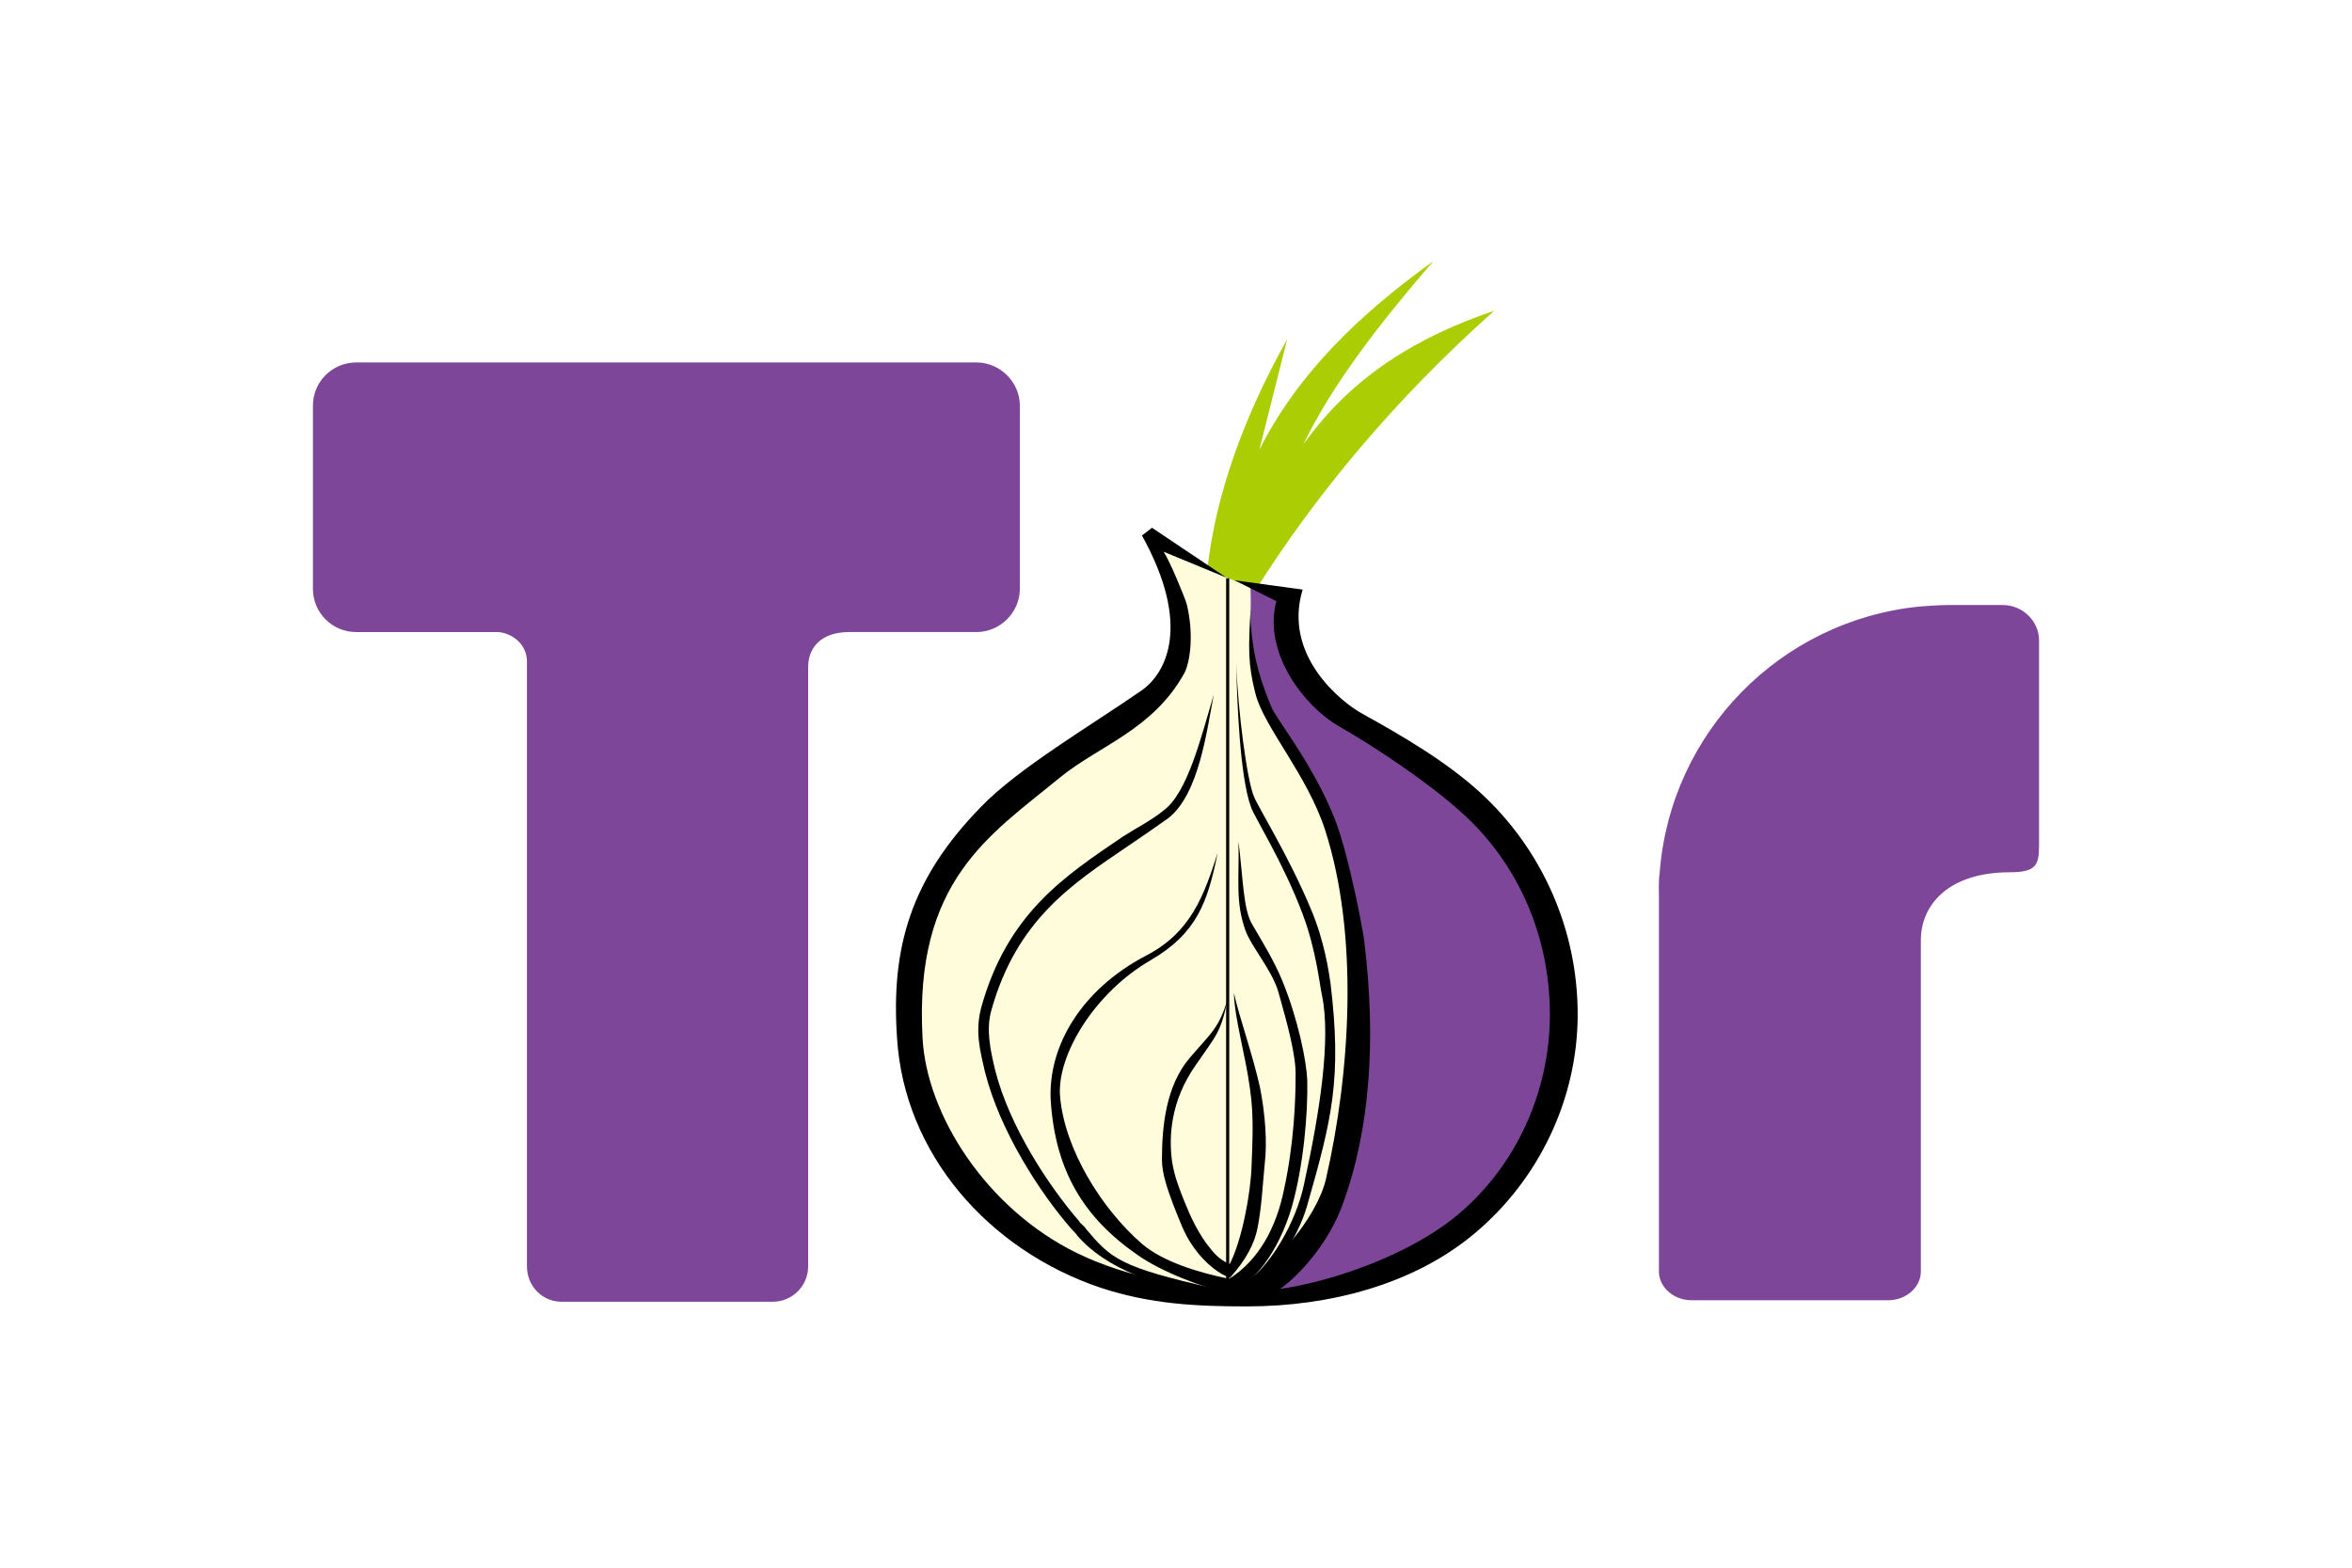
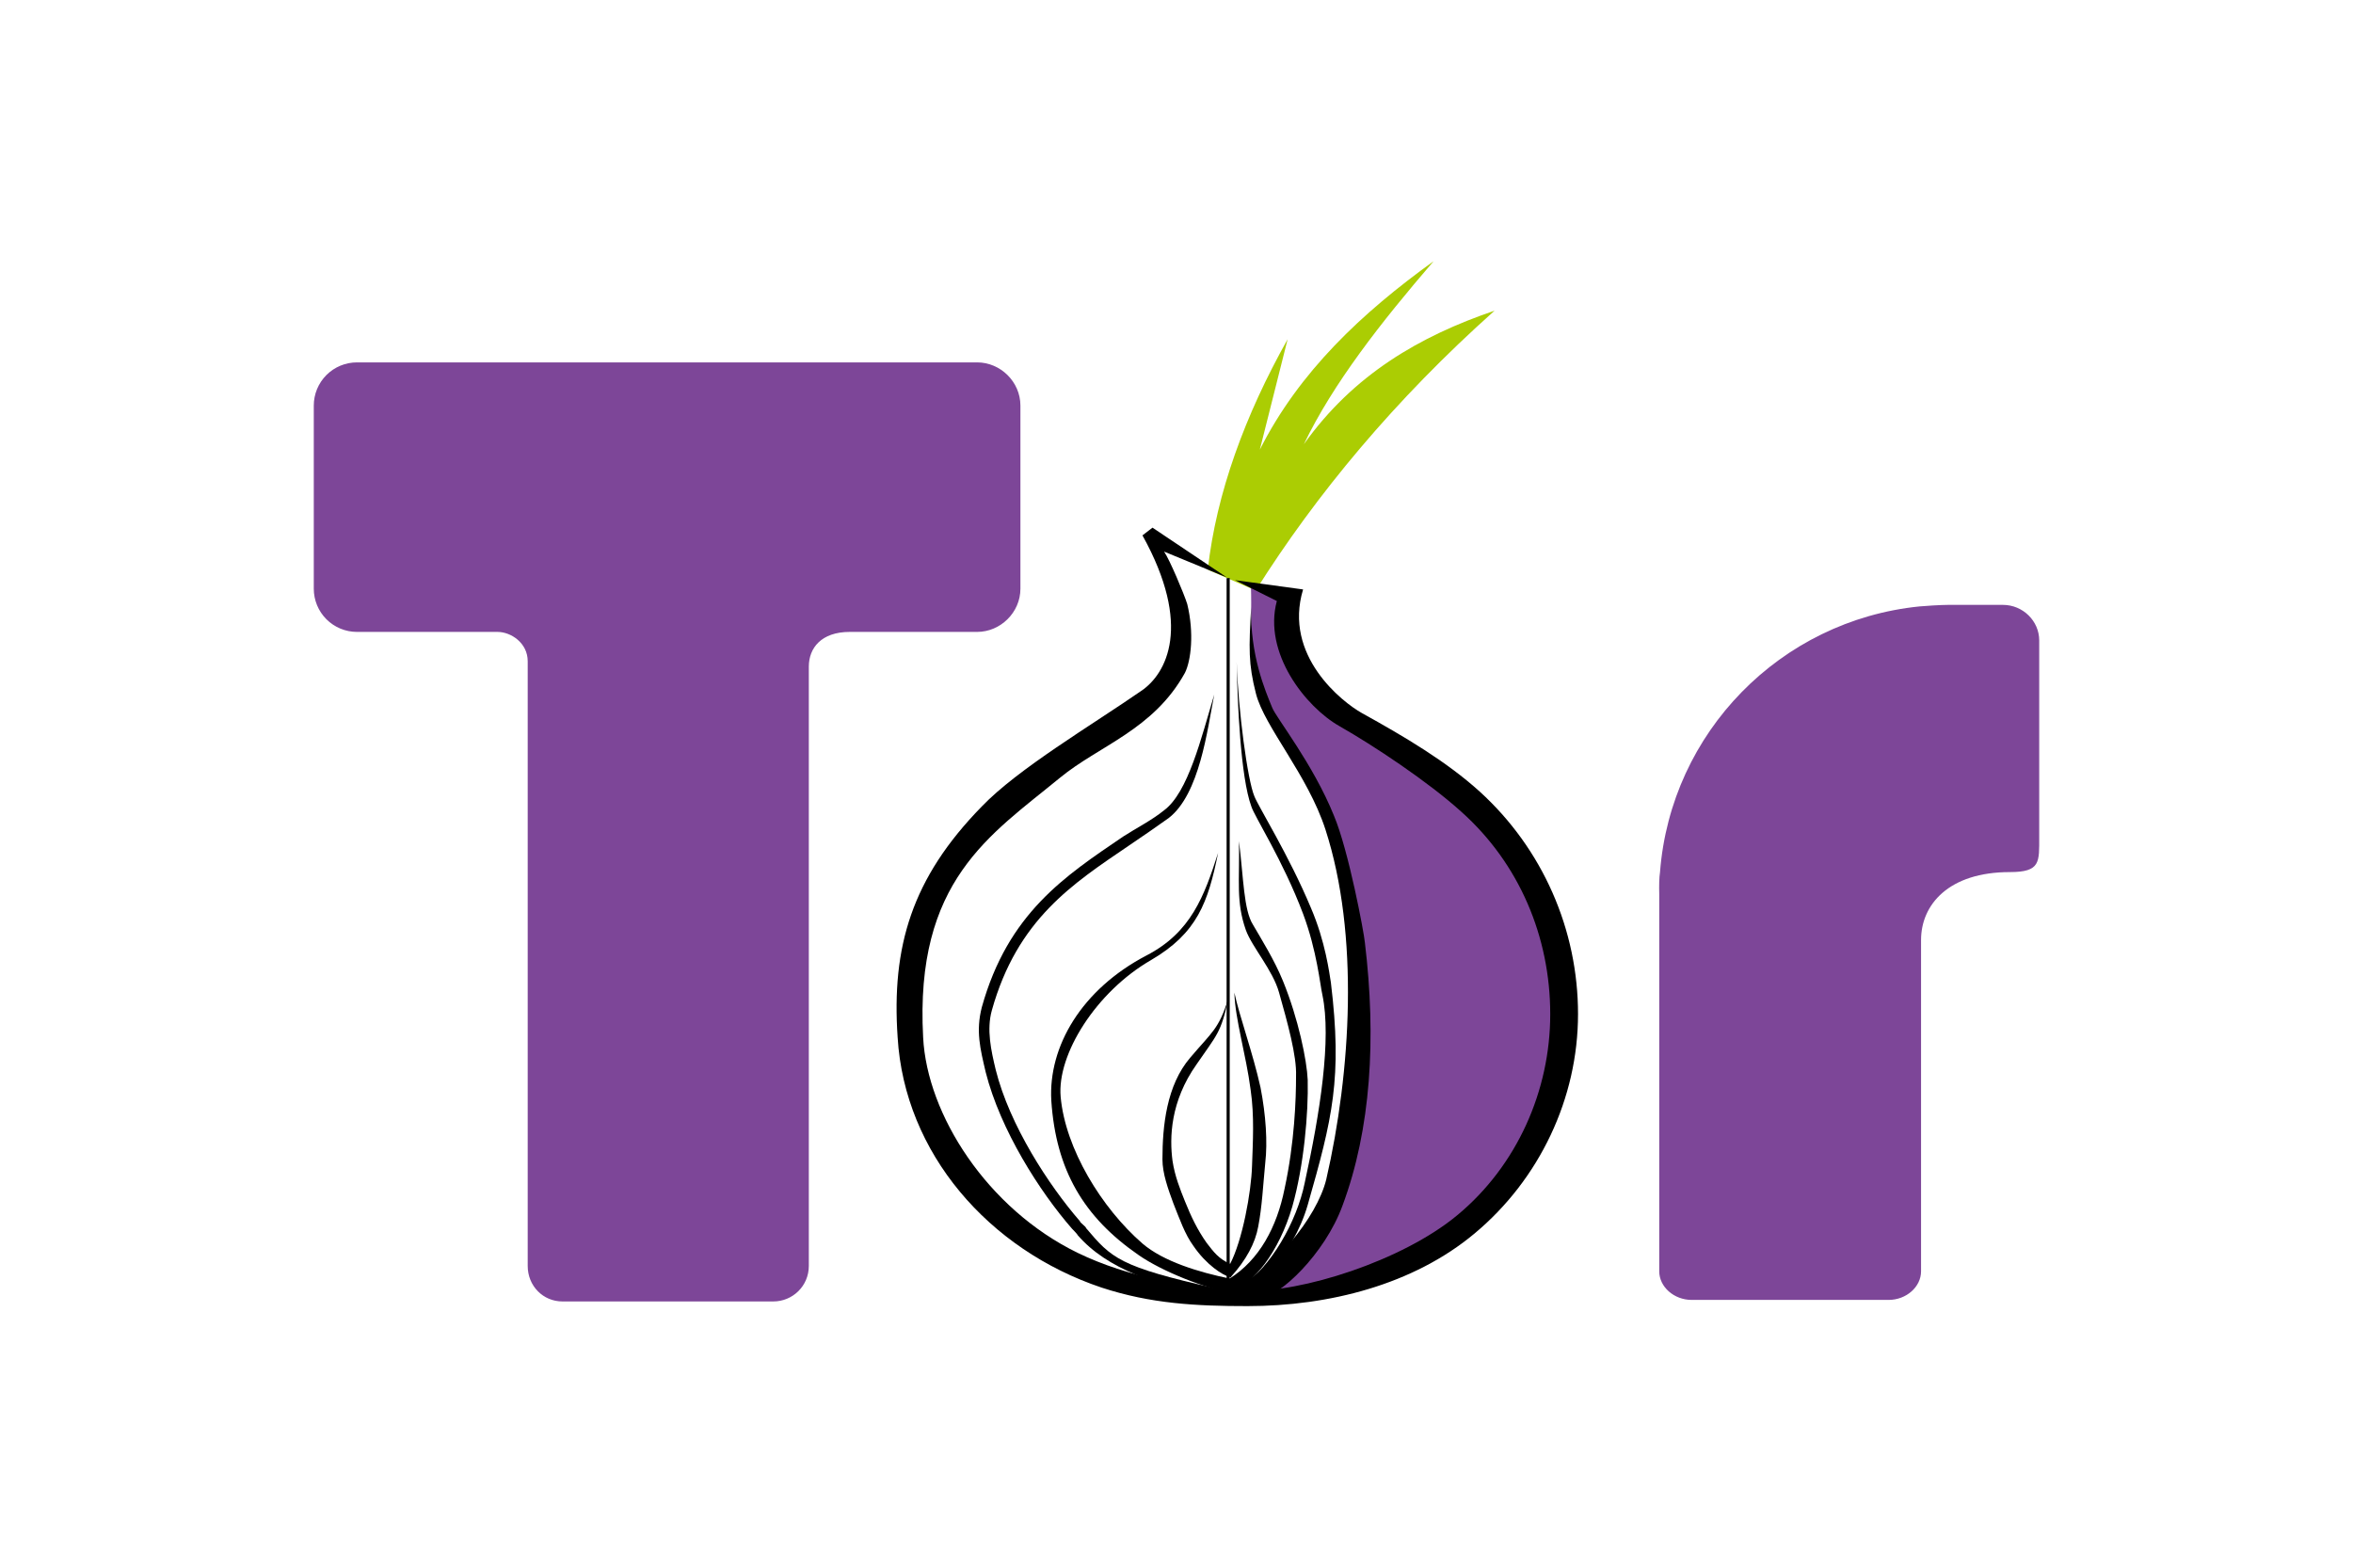
- <svg xmlns="http://www.w3.org/2000/svg" height="800" width="1200" viewBox="-45.769 -46.196 396.668 277.175">
-   <path d="M172.218 13.794l-4.917 19.529C174.266 19.53 185.328 9.151 198.03 0c-9.287 10.789-17.754 21.579-22.944 32.368 8.741-12.292 20.486-19.12 33.733-23.627-17.618 15.706-31.602 32.56-42.255 49.494l-8.467-3.687c1.5-13.52 6.609-27.369 14.121-40.754z" fill="#abcd03" />
-   <path d="M149.606 50.958l16.116 6.686c0 4.098-.333 16.597 2.23 20.284 26.802 34.519 22.293 103.713-5.43 105.488-42.217 0-58.317-28.679-58.317-55.038 0-24.037 28.816-40.016 46.025-54.219 4.37-3.824 3.611-12.275-.624-23.201z" fill="#fffcdb" />
-   <path d="M165.727 57.403l5.808 2.963c-.546 3.823.273 12.292 4.096 14.476 16.936 10.516 32.914 21.988 39.197 33.46 22.398 40.426-15.706 77.846-48.62 74.295 17.891-13.248 23.081-40.425 16.389-70.062-2.731-11.609-6.966-22.125-14.478-34.007-3.254-5.832-2.118-13.066-2.392-21.125z" fill="#7d4698" />
-   <path d="M162.931 56.405l12.018 1.639c-3.551 11.745 6.966 19.939 10.38 21.852 7.648 4.234 15.023 8.604 20.896 13.93a53.15 53.15 0 0117.345 39.333c0 14.886-6.829 29.226-18.301 38.786-10.789 9.014-25.675 12.838-40.152 12.838-9.014 0-17.072-.409-25.812-3.278-19.939-6.692-34.826-23.763-36.055-44.25-1.093-15.979 2.458-28.134 14.887-40.835 6.418-6.692 19.393-14.34 28.271-20.486 4.371-3.005 9.014-11.473.136-27.451l1.776-1.366 13.157 8.812-11.108-4.578c.956 1.366 3.551 7.512 4.098 9.287 1.229 5.053.683 9.971-.41 12.155-5.599 10.107-15.159 12.838-22.124 18.574-12.292 10.106-25.676 18.164-24.174 45.888.683 13.657 11.336 30.319 27.314 38.104 9.014 4.371 19.394 6.146 29.91 6.692 9.423.41 27.451-5.19 37.284-13.384 10.516-8.74 16.389-21.988 16.389-35.508 0-13.658-5.463-26.632-15.706-35.783-5.873-5.326-15.569-11.745-21.578-15.16-6.009-3.414-13.521-12.974-11.063-22.124z" />
-   <path d="M159.244 76.618c-1.229 6.283-2.595 17.618-8.058 21.852-2.322 1.638-4.644 3.278-7.102 4.916-9.833 6.693-19.667 12.974-24.173 29.09-.956 3.415-.136 7.102.684 10.516 2.458 9.833 9.423 20.486 14.886 26.769 0 .273 1.093.956 1.093 1.229 4.507 5.327 5.873 6.829 22.944 10.652l-.41 1.913c-10.243-2.731-18.71-5.189-24.037-11.336 0-.136-.956-1.093-.956-1.093-5.736-6.556-12.702-17.481-15.296-27.724-.956-4.098-1.775-7.238-.683-11.473 4.643-16.661 14.75-23.217 24.993-30.182 2.322-1.502 5.053-2.869 7.238-4.644 4.233-3.14 6.554-12.701 8.877-20.485z" />
-   <path d="M163.611 102.566c.137 7.102-.556 10.664 1.219 15.718 1.092 3.004 4.782 7.102 5.875 11.063 1.502 5.327 3.138 11.199 3 14.75 0 4.098-.256 11.742-2.031 19.937-1.354 6.772-4.473 12.582-9.719 15.875-5.373-1.106-11.682-2.995-15.406-6.187-7.238-6.282-13.649-16.787-14.469-25.938-.682-7.51 6.273-18.588 15.969-24.187 8.194-4.78 10.1-10.228 11.875-18.969-2.458 7.648-4.767 14.06-12.688 18.156-11.472 6.01-17.358 16.097-16.812 25.657.819 12.29 5.741 20.62 15.437 27.312 4.097 2.868 11.751 5.899 16.531 6.719v-.625c3.625-.679 8.319-6.633 10.657-14.688 2.049-7.238 2.856-16.502 2.718-22.375-.137-3.414-1.643-10.808-4.375-17.5-1.502-3.687-3.809-7.373-5.312-9.968-1.637-2.597-1.649-8.195-2.469-14.75z" />
-   <path d="M162.799 129.347c.136 4.78 2.056 10.904 2.875 17.187.684 4.644.387 9.309.25 13.407-.135 4.743-1.715 13.242-3.875 17.375-2.037-.934-2.833-2-4.157-3.719-1.638-2.322-2.75-4.644-3.843-7.375-.82-2.049-1.777-4.394-2.188-7.125-.546-4.097-.393-10.507 4.25-17.063 3.551-5.19 4.365-5.584 5.594-11.593-1.64 5.326-2.863 5.869-6.688 10.375-4.233 4.917-4.937 12.159-4.937 18.031 0 2.459.98 5.187 1.937 7.781 1.092 2.732 2.03 5.452 3.532 7.5 2.258 3.321 5.148 5.21 6.562 5.563.01.002.022-.002.031 0 .03.007.065.025.094.03v-.155c2.65-2.955 4.245-5.89 4.781-8.844.683-3.551.84-7.11 1.25-11.344.41-3.55.113-8.334-.843-13.25-1.365-6.146-3.67-12.412-4.625-16.781z" />
-   <path d="M163.204 70.882c.137 7.101.683 20.35 2.595 25.539.546 1.775 5.599 9.56 9.149 18.983 2.459 6.556 3.005 12.565 3.415 14.34 1.639 7.785-.41 20.896-3.142 33.324-1.365 6.692-6.009 15.023-11.335 18.301l-1.092 1.912c3.005-.137 10.379-7.375 12.974-16.389 4.371-15.296 6.146-22.398 4.098-39.333-.273-1.64-.956-7.238-3.551-13.248-3.824-9.151-9.287-17.891-9.969-19.667-1.23-2.867-2.869-15.295-3.142-23.762z" />
-   <path d="M165.767 61.17c-.406 7.297-.514 9.985.851 15.311 1.502 5.873 9.151 14.34 12.292 24.037 6.009 18.574 4.507 42.884.136 61.867-1.638 6.691-9.424 16.389-17.208 19.529l5.736 1.366c3.141-.137 11.198-7.648 14.34-16.252 5.052-13.521 6.009-29.636 3.96-46.571-.137-1.639-2.869-16.252-5.463-22.398-3.688-9.15-10.244-17.345-10.926-19.119-1.228-3.005-3.927-9.244-3.718-17.77z" />
-   <path d="M161.425 56.033h.55v126.02h-.55z" />
-   <path d="M7.648 17.891h109.668c4.096 0 7.647 3.414 7.647 7.648v32.367c0 4.234-3.551 7.649-7.647 7.649H94.782c-5.054 0-7.239 2.867-7.239 6.145v105.98c0 3.551-2.868 6.282-6.282 6.282H43.977c-3.415 0-6.146-2.731-6.146-6.282V70.745c0-3.278-3.005-5.189-5.326-5.189H7.648A7.636 7.636 0 010 57.907V25.539a7.634 7.634 0 017.648-7.648zm281.364 42.884h9.696c3.55 0 6.419 2.868 6.419 6.282v34.69c0 4.507.273 6.282-5.19 6.282-10.79 0-15.705 5.736-15.705 12.018v58.589c0 2.732-2.595 5.053-5.736 5.053h-34.827c-3.141 0-5.736-2.321-5.736-5.053v-66.784c-.038-1.174-.015-2.908.137-3.823 1.912-24.72 21.307-44.498 45.888-46.981.824-.083 3.74-.273 5.054-.273z" fill="#7d4698" />
+ <svg xmlns="http://www.w3.org/2000/svg" width="1201" height="800" viewBox="0 0 1201 800" fill="none">
+   <path d="M657.226 173.147L643.034 229.513C663.137 189.703 695.065 159.746 731.726 133.334C704.921 164.474 680.483 195.617 665.504 226.757C690.732 191.279 724.632 171.571 762.866 158.563C712.016 203.895 671.654 252.54 640.907 301.416L616.469 290.774C620.798 251.752 635.544 211.78 657.226 173.147Z" fill="#ABCD03" />
+   <path d="M638.49 299.014L655.254 307.566C653.678 318.6 656.042 343.044 667.076 349.347C715.958 379.699 762.074 412.811 780.209 445.922C844.856 562.602 734.877 670.606 639.878 660.357C691.517 622.12 706.496 543.68 687.182 458.139C679.299 424.633 667.076 394.281 645.394 359.986C636.002 343.153 639.281 322.274 638.49 299.014Z" fill="#7D4698" />
+   <path d="M630.421 296.134L665.108 300.864C654.859 334.764 685.214 358.414 695.067 363.935C717.142 376.156 738.428 388.769 755.379 404.141C771.169 418.534 783.779 436.067 792.399 455.617C801.02 475.166 805.462 496.301 805.441 517.666C805.441 560.631 785.731 602.021 752.62 629.613C721.48 655.63 678.515 666.667 636.73 666.667C610.713 666.667 587.456 665.487 562.23 657.206C504.68 637.891 461.713 588.62 458.165 529.489C455.011 483.369 465.26 448.286 501.133 411.628C519.657 392.313 557.107 370.239 582.731 352.5C595.347 343.827 608.748 319.386 583.123 273.269L588.249 269.326L626.224 294.76L594.163 281.547C596.923 285.489 604.413 303.228 605.991 308.351C609.539 322.936 607.963 337.13 604.808 343.434C588.648 372.606 561.055 380.488 540.952 397.044C505.474 426.212 466.844 449.47 471.18 529.489C473.151 568.906 503.898 616.997 550.015 639.467C576.032 652.083 605.991 657.206 636.343 658.782C663.541 659.965 715.574 643.802 743.955 620.152C774.307 594.926 791.258 556.689 791.258 517.666C791.258 478.246 775.49 440.799 745.926 414.387C728.975 399.015 700.99 380.488 683.646 370.631C666.303 360.778 644.621 333.185 651.716 306.775L630.421 296.134Z" fill="black" />
+   <path d="M619.779 354.473C616.232 372.607 612.289 405.323 596.521 417.543C589.819 422.271 583.118 427.005 576.023 431.732C547.642 451.05 519.259 469.179 506.253 515.694C503.494 525.55 505.861 536.192 508.228 546.046C515.322 574.427 535.425 605.174 551.193 623.308C551.193 624.096 554.347 626.068 554.347 626.856C567.356 642.231 571.298 646.566 620.57 657.6L619.386 663.122C589.822 655.239 565.384 648.145 550.009 630.403C550.009 630.01 547.25 627.248 547.25 627.248C530.694 608.326 510.589 576.793 503.102 547.229C500.342 535.401 497.978 526.338 501.13 514.115C514.531 466.027 543.703 447.105 573.267 427.002C579.969 422.667 587.851 418.721 594.158 413.598C606.375 404.535 613.074 376.939 619.779 354.473Z" fill="black" />
+   <path d="M632.383 429.367C632.779 449.865 630.778 460.146 635.902 474.734C639.053 483.404 649.704 495.232 652.858 506.664C657.194 522.039 661.916 538.988 661.517 549.237C661.517 561.065 660.778 583.127 655.655 606.78C651.747 626.326 642.745 643.095 627.604 652.6C612.096 649.408 593.886 643.955 583.138 634.742C562.247 616.611 543.743 586.291 541.376 559.878C539.408 538.203 559.482 506.229 587.467 490.068C611.117 476.272 616.618 460.548 621.742 435.319C614.647 457.393 607.983 475.9 585.121 487.722C552.009 505.068 535.021 534.182 536.597 561.775C538.96 597.247 553.167 621.29 581.152 640.605C592.977 648.882 615.068 657.631 628.865 659.997V658.193C639.328 656.234 652.876 639.049 659.624 615.8C665.538 594.909 667.867 568.171 667.469 551.22C667.073 541.366 662.727 520.025 654.841 500.71C650.506 490.068 643.847 479.43 639.509 471.94C634.785 464.444 634.75 448.287 632.383 429.367Z" fill="black" />
+   <path d="M630.039 506.664C630.431 520.46 635.973 538.136 638.337 556.27C640.311 569.674 639.454 583.139 639.058 594.967C638.668 608.656 634.108 633.187 627.874 645.115C621.995 642.42 619.697 639.343 615.876 634.381C611.148 627.68 607.938 620.978 604.784 613.095C602.417 607.181 599.655 600.413 598.469 592.531C596.893 580.706 597.334 562.205 610.735 543.282C620.984 528.302 623.334 527.165 626.881 509.822C622.148 525.194 618.618 526.761 607.578 539.767C595.36 553.958 593.328 574.861 593.328 591.809C593.328 598.906 596.157 606.78 598.919 614.267C602.071 622.152 604.778 630.003 609.113 635.914C615.63 645.499 623.972 650.951 628.053 651.97C628.082 651.976 628.116 651.965 628.142 651.97C628.229 651.991 628.33 652.042 628.414 652.057V651.61C636.062 643.081 640.666 634.609 642.213 626.083C644.184 615.834 644.637 605.562 645.821 593.342C647.004 583.095 646.147 569.287 643.388 555.099C639.448 537.36 632.795 519.274 630.039 506.664Z" fill="black" />
+   <path d="M631.209 337.918C631.604 358.413 633.18 396.654 638.699 411.63C640.274 416.753 654.859 439.223 665.105 466.42C672.202 485.343 673.778 502.686 674.962 507.809C679.692 530.279 673.778 568.121 665.893 603.991C661.953 623.306 648.549 647.352 633.177 656.813L630.025 662.332C638.699 661.936 659.982 641.045 667.472 615.029C680.088 570.88 685.211 550.382 679.3 501.503C678.512 496.77 676.54 480.612 669.051 463.266C658.014 436.853 642.246 411.627 640.277 406.501C636.727 398.227 631.997 362.356 631.209 337.918Z" fill="black" />
+   <path d="M638.606 309.887C637.434 330.948 637.122 338.706 641.062 354.078C645.397 371.029 667.474 395.467 676.54 423.456C693.884 477.065 689.548 547.23 676.933 602.02C672.205 621.332 649.732 649.323 627.266 658.386L643.821 662.329C652.887 661.934 676.142 640.255 685.21 615.421C699.792 576.396 702.554 529.884 696.64 481.005C696.245 476.274 688.359 434.097 680.872 416.358C670.228 389.949 651.305 366.296 649.337 361.176C645.793 352.502 638.003 334.495 638.606 309.887Z" fill="black" />
+   <path d="M626.074 295.061H627.662V658.788H626.074V295.061Z" fill="black" />
+   <path d="M182.232 184.971H498.764C510.586 184.971 520.835 194.824 520.835 207.045V300.465C520.835 312.685 510.586 322.542 498.764 322.542H433.725C419.137 322.542 412.831 330.817 412.831 340.278V646.165C412.831 656.414 404.553 664.296 394.699 664.296H287.088C277.231 664.296 269.349 656.414 269.349 646.165V337.522C269.349 328.06 260.675 322.545 253.976 322.545H182.232C179.332 322.549 176.459 321.981 173.779 320.873C171.099 319.766 168.663 318.139 166.612 316.088C164.562 314.038 162.936 311.602 161.828 308.921C160.721 306.241 160.153 303.368 160.158 300.468V207.045C160.153 204.145 160.72 201.272 161.828 198.591C162.935 195.911 164.561 193.475 166.612 191.424C168.663 189.373 171.098 187.748 173.779 186.64C176.459 185.533 179.332 184.965 182.232 184.971ZM994.324 308.745H1022.31C1032.56 308.745 1040.84 317.023 1040.84 326.877V427.002C1040.84 440.01 1041.62 445.133 1025.86 445.133C994.714 445.133 980.528 461.689 980.528 479.82V648.924C980.528 656.809 973.038 663.508 963.972 663.508H863.452C854.387 663.508 846.897 656.809 846.897 648.924V456.167C846.787 452.779 846.853 447.774 847.292 445.133C852.811 373.785 908.79 316.7 979.737 309.533C982.116 309.294 990.532 308.745 994.324 308.745Z" fill="#7D4698" />
</svg>
